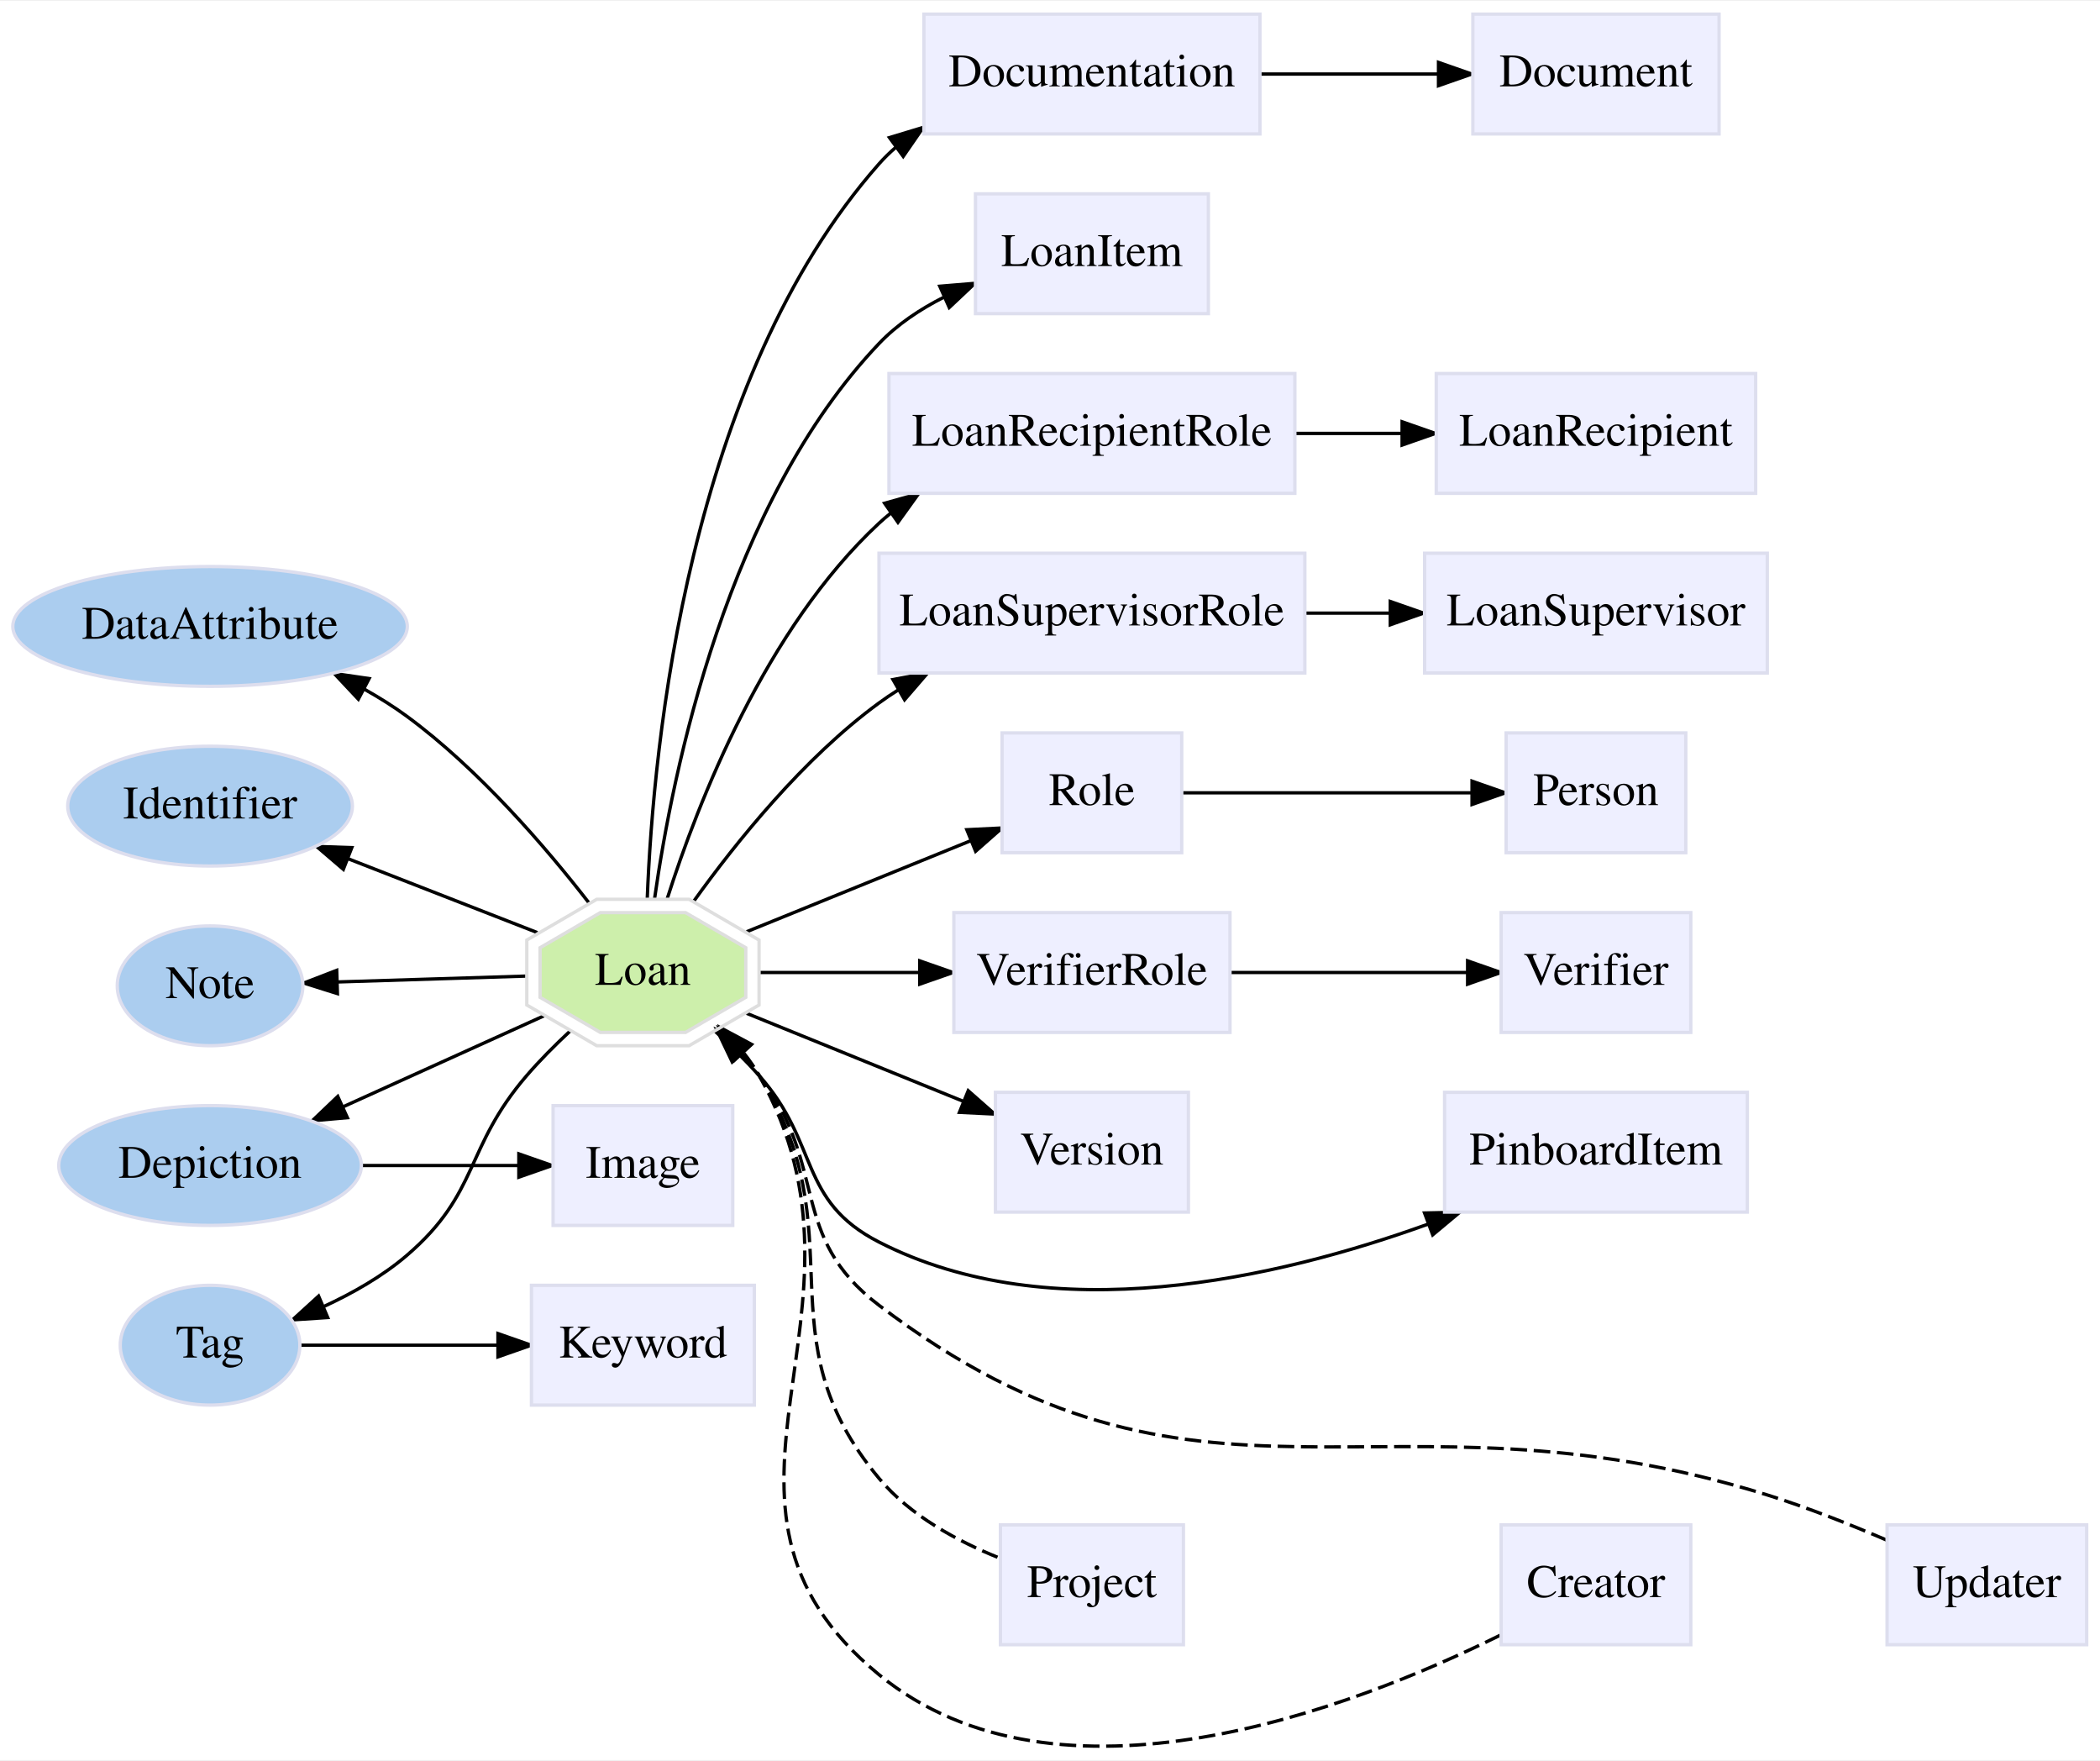
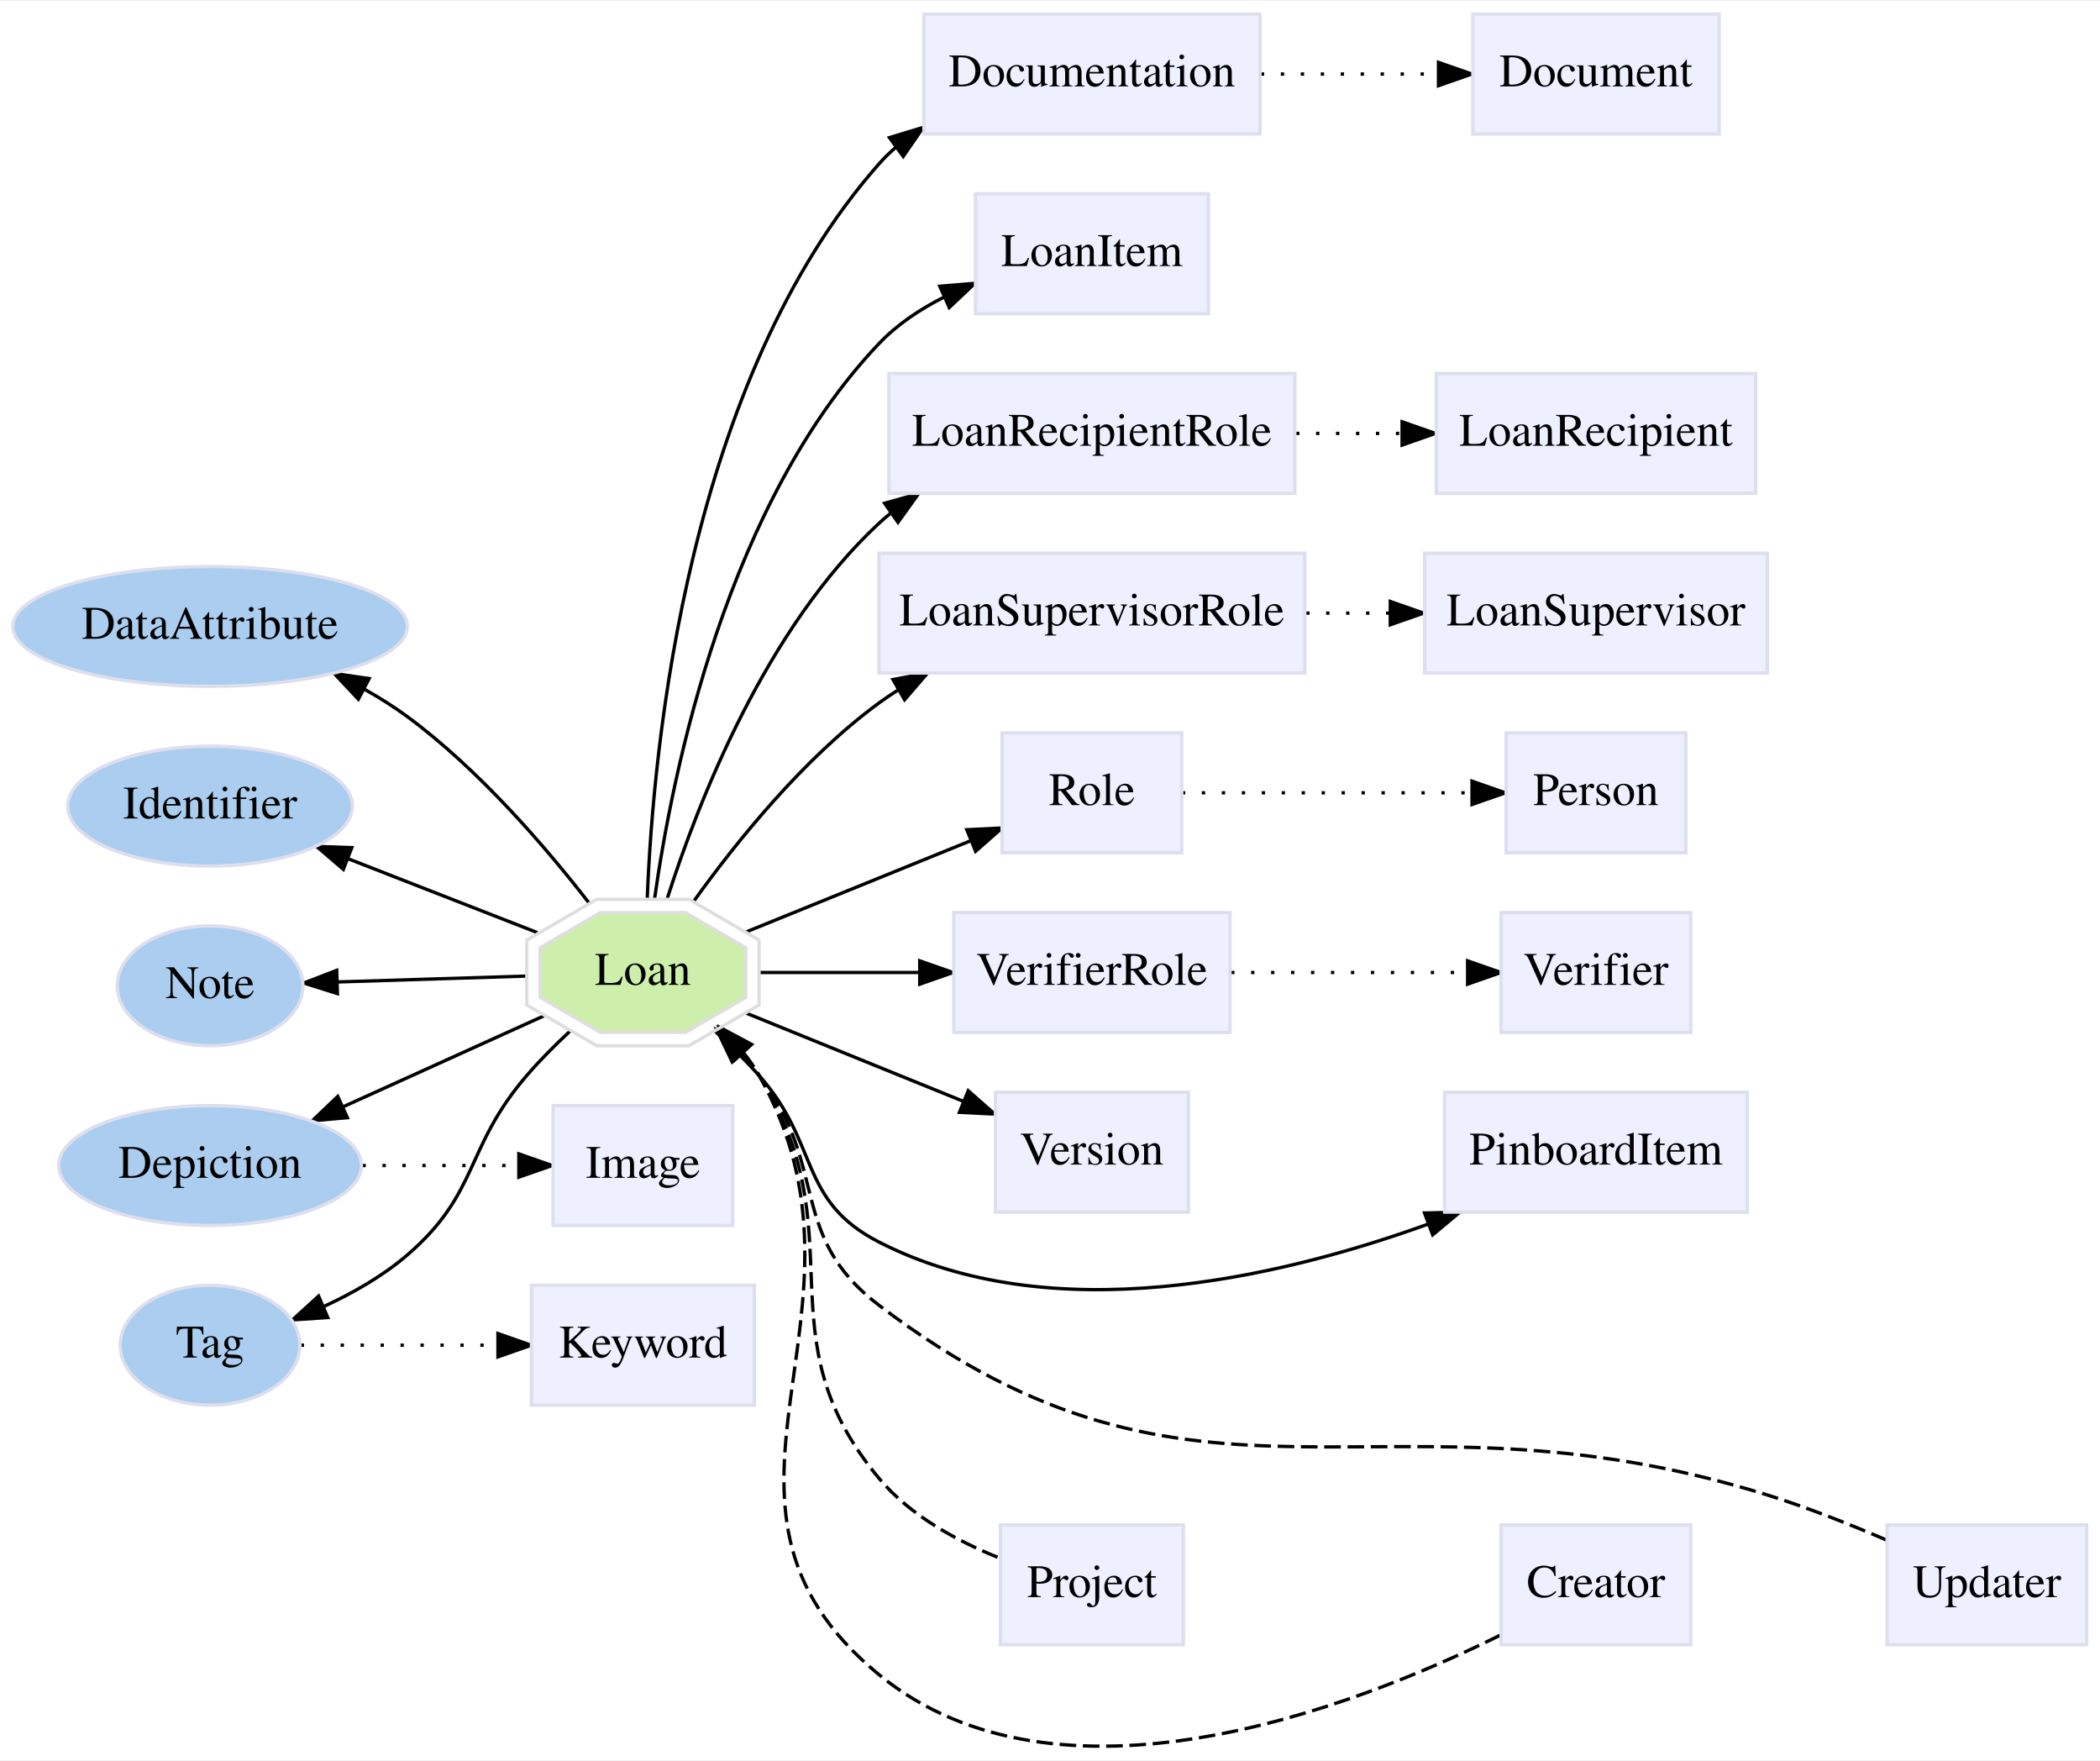
<svg xmlns="http://www.w3.org/2000/svg" xmlns:xlink="http://www.w3.org/1999/xlink" width="631pt" height="529pt" viewBox="0.00 0.00 631.20 528.67">
  <g id="graph0" class="graph" transform="scale(1 1) rotate(0) translate(4 524.67)">
    <polygon fill="white" stroke="transparent" points="-4,4 -4,-524.67 627.2,-524.67 627.2,4 -4,4" />
    <g id="edge6" class="edge">
-       <path fill="none" stroke="black" d="M104.95,-174.67C120.27,-174.67 137.22,-174.67 151.81,-174.67" />
+       <path fill="none" stroke="black" stroke-dasharray="1,5" d="M104.95,-174.67C120.27,-174.67 137.22,-174.67 151.81,-174.67" />
      <polygon fill="black" stroke="black" points="151.95,-178.17 161.95,-174.67 151.95,-171.17 151.95,-178.17" />
    </g>
    <g id="edge7" class="edge">
-       <path fill="none" stroke="black" d="M86.38,-120.67C103.38,-120.67 125.92,-120.67 145.47,-120.67" />
+       <path fill="none" stroke="black" stroke-dasharray="1,5" d="M86.38,-120.67C103.38,-120.67 125.92,-120.67 145.47,-120.67" />
      <polygon fill="black" stroke="black" points="145.67,-124.17 155.67,-120.67 145.67,-117.17 145.67,-124.17" />
    </g>
    <g id="edge1" class="edge">
      <path fill="none" stroke="black" d="M173.16,-253.42C160.11,-270.26 139.97,-293.72 118.29,-309.67 114.35,-312.56 110.05,-315.26 105.63,-317.74" />
      <polygon fill="black" stroke="black" points="103.71,-314.8 96.46,-322.53 106.95,-321 103.71,-314.8" />
    </g>
    <g id="edge2" class="edge">
      <path fill="none" stroke="black" d="M159.58,-219.69C141.74,-211.61 118.57,-201.12 99.09,-192.3" />
      <polygon fill="black" stroke="black" points="100.41,-189.05 89.86,-188.12 97.52,-195.43 100.41,-189.05" />
    </g>
    <g id="edge5" class="edge">
      <path fill="none" stroke="black" d="M157.52,-244.66C140.42,-251.33 118.92,-259.72 100.48,-266.92" />
      <polygon fill="black" stroke="black" points="99.2,-263.67 91.15,-270.56 101.74,-270.19 99.2,-263.67" />
    </g>
    <g id="edge17" class="edge">
      <path fill="none" stroke="black" d="M167.35,-215.07C162.84,-210.87 158.24,-206.27 154.29,-201.67 135.5,-179.78 140.19,-166.44 118.29,-147.67 110.97,-141.39 101.94,-136.27 93.2,-132.24" />
      <polygon fill="black" stroke="black" points="94.5,-128.99 83.93,-128.29 91.76,-135.43 94.5,-128.99" />
    </g>
    <g id="edge13" class="edge">
      <path fill="none" stroke="black" d="M154.26,-231.6C136.76,-231.06 115.39,-230.39 97.43,-229.83" />
      <polygon fill="black" stroke="black" points="97.42,-226.33 87.31,-229.51 97.2,-233.32 97.42,-226.33" />
    </g>
    <g id="edge3" class="edge">
      <path fill="none" stroke="black" d="M190.54,-254.75C192.34,-301.32 202.82,-410.66 260.2,-475.67 261.73,-477.41 263.4,-479.04 265.17,-480.57" />
      <polygon fill="black" stroke="black" points="263.35,-483.57 273.5,-486.64 267.48,-477.92 263.35,-483.57" />
    </g>
    <g id="edge8" class="edge">
      <path fill="none" stroke="black" d="M192.75,-254.88C198.22,-293.57 214.63,-373.74 260.2,-421.67 265.67,-427.43 272.58,-432.02 279.8,-435.66" />
      <polygon fill="black" stroke="black" points="278.47,-438.9 289.03,-439.78 281.32,-432.51 278.47,-438.9" />
    </g>
    <g id="edge9" class="edge">
      <path fill="none" stroke="black" d="M196.5,-254.71C205.86,-284.09 226.17,-336.04 260.2,-367.67 261.31,-368.7 262.48,-369.71 263.68,-370.67" />
      <polygon fill="black" stroke="black" points="261.89,-373.69 272.09,-376.55 265.9,-367.95 261.89,-373.69" />
    </g>
    <g id="edge11" class="edge">
      <path fill="none" stroke="black" d="M204.47,-254.01C217.28,-271.89 237.55,-297.1 260.2,-313.67 262.03,-315.01 263.94,-316.3 265.91,-317.54" />
      <polygon fill="black" stroke="black" points="264.4,-320.71 274.81,-322.67 267.89,-314.64 264.4,-320.71" />
    </g>
    <g id="edge16" class="edge">
      <path fill="none" stroke="black" d="M220.41,-244.92C240.39,-253.03 266.67,-263.71 287.66,-272.23" />
      <polygon fill="black" stroke="black" points="286.6,-275.58 297.18,-276.1 289.24,-269.1 286.6,-275.58" />
    </g>
    <g id="edge15" class="edge">
      <path fill="none" stroke="black" d="M211.01,-214.96C215.53,-210.77 220.16,-206.2 224.2,-201.67 242.41,-181.21 235.83,-164.15 260.2,-151.67 312.02,-125.12 379.79,-140.66 425.16,-157.03" />
      <polygon fill="black" stroke="black" points="424.18,-160.4 434.77,-160.63 426.63,-153.84 424.18,-160.4" />
    </g>
    <g id="edge18" class="edge">
      <path fill="none" stroke="black" d="M224.48,-232.67C239,-232.67 256.22,-232.67 272.18,-232.67" />
      <polygon fill="black" stroke="black" points="272.45,-236.17 282.45,-232.67 272.45,-229.17 272.45,-236.17" />
    </g>
    <g id="edge20" class="edge">
      <path fill="none" stroke="black" d="M220.41,-220.41C239.73,-212.57 264.94,-202.33 285.56,-193.95" />
      <polygon fill="black" stroke="black" points="287.02,-197.14 294.97,-190.13 284.38,-190.65 287.02,-197.14" />
    </g>
    <g id="edge21" class="edge">
      <path fill="none" stroke="black" stroke-dasharray="5,2" d="M219.66,-208.35C221.35,-206.21 222.89,-203.98 224.2,-201.67 264.32,-130.63 197.1,-73.39 260.2,-21.67 314.04,22.48 402.48,-11.53 447.1,-33.61" />
      <polygon fill="black" stroke="black" points="216.75,-206.34 212.57,-216.07 221.91,-211.07 216.75,-206.34" />
    </g>
    <g id="edge22" class="edge">
      <path fill="none" stroke="black" stroke-dasharray="5,2" d="M219.43,-208.21C221.17,-206.1 222.79,-203.91 224.2,-201.67 254,-154.13 224.27,-123.76 260.2,-80.67 269.55,-69.45 283.82,-61.75 296.41,-56.72" />
      <polygon fill="black" stroke="black" points="216.52,-206.18 212.22,-215.86 221.62,-210.98 216.52,-206.18" />
    </g>
    <g id="edge23" class="edge">
      <path fill="none" stroke="black" stroke-dasharray="5,2" d="M218.95,-207.88C220.81,-205.85 222.58,-203.77 224.2,-201.67 245.29,-174.25 232.66,-153.6 260.2,-132.67 356.79,-59.22 411.35,-111.76 527.2,-75.67 539.21,-71.92 552.08,-66.82 563.17,-62.06" />
      <polygon fill="black" stroke="black" points="216.07,-205.81 211.51,-215.37 221.04,-210.74 216.07,-205.81" />
    </g>
    <g id="edge4" class="edge">
-       <path fill="none" stroke="black" d="M374.98,-502.67C392.14,-502.67 411.29,-502.67 428.18,-502.67" />
+       <path fill="none" stroke="black" stroke-dasharray="1,5" d="M374.98,-502.67C392.14,-502.67 411.29,-502.67 428.18,-502.67" />
      <polygon fill="black" stroke="black" points="428.37,-506.17 438.37,-502.67 428.37,-499.17 428.37,-506.17" />
    </g>
    <g id="edge10" class="edge">
-       <path fill="none" stroke="black" d="M385.57,-394.67C396.03,-394.67 406.87,-394.67 417.24,-394.67" />
+       <path fill="none" stroke="black" stroke-dasharray="1,5" d="M385.57,-394.67C396.03,-394.67 406.87,-394.67 417.24,-394.67" />
      <polygon fill="black" stroke="black" points="417.43,-398.17 427.43,-394.67 417.43,-391.17 417.43,-398.17" />
    </g>
    <g id="edge12" class="edge">
-       <path fill="none" stroke="black" d="M388.6,-340.67C396.97,-340.67 405.54,-340.67 413.87,-340.67" />
+       <path fill="none" stroke="black" stroke-dasharray="1,5" d="M388.6,-340.67C396.97,-340.67 405.54,-340.67 413.87,-340.67" />
      <polygon fill="black" stroke="black" points="413.88,-344.17 423.88,-340.67 413.88,-337.17 413.88,-344.17" />
    </g>
    <g id="edge14" class="edge">
-       <path fill="none" stroke="black" d="M351.24,-286.67C375.31,-286.67 411.33,-286.67 438.26,-286.67" />
+       <path fill="none" stroke="black" stroke-dasharray="1,5" d="M351.24,-286.67C375.31,-286.67 411.33,-286.67 438.26,-286.67" />
      <polygon fill="black" stroke="black" points="438.45,-290.17 448.45,-286.67 438.45,-283.17 438.45,-290.17" />
    </g>
    <g id="edge19" class="edge">
-       <path fill="none" stroke="black" d="M366.05,-232.67C388.19,-232.67 415.36,-232.67 437,-232.67" />
+       <path fill="none" stroke="black" stroke-dasharray="1,5" d="M366.05,-232.67C388.19,-232.67 415.36,-232.67 437,-232.67" />
      <polygon fill="black" stroke="black" points="437.12,-236.17 447.12,-232.67 437.12,-229.17 437.12,-236.17" />
    </g>
    <g id="node1" class="node">
      <g id="a_node1">
        <a xlink:href="/develop/Data/models.html#data-attribute" xlink:title="DataAttribute" target="_top">
          <ellipse fill="#abcdef" stroke="#dddeee" cx="59.14" cy="-336.67" rx="59.29" ry="18" />
          <text text-anchor="middle" x="59.14" y="-332.97" font-family="Times,serif" font-size="14.00">DataAttribute</text>
        </a>
      </g>
    </g>
    <g id="node2" class="node">
      <g id="a_node2">
        <a xlink:href="/develop/Data/models.html#depiction" xlink:title="Depiction" target="_top">
          <ellipse fill="#abcdef" stroke="#dddeee" cx="59.14" cy="-174.67" rx="45.49" ry="18" />
          <text text-anchor="middle" x="59.14" y="-170.97" font-family="Times,serif" font-size="14.00">Depiction</text>
        </a>
      </g>
    </g>
    <g id="node3" class="node">
      <g id="a_node3">
        <a xlink:href="/develop/Data/models.html#identifier" xlink:title="Identifier" target="_top">
          <ellipse fill="#abcdef" stroke="#dddeee" cx="59.14" cy="-282.67" rx="42.79" ry="18" />
          <text text-anchor="middle" x="59.14" y="-278.97" font-family="Times,serif" font-size="14.00">Identifier</text>
        </a>
      </g>
    </g>
    <g id="node4" class="node">
      <g id="a_node4">
        <a xlink:href="/develop/Data/models.html#tag" xlink:title="Tag" target="_top">
          <ellipse fill="#abcdef" stroke="#dddeee" cx="59.14" cy="-120.67" rx="27" ry="18" />
          <text text-anchor="middle" x="59.14" y="-116.97" font-family="Times,serif" font-size="14.00">Tag</text>
        </a>
      </g>
    </g>
    <g id="node5" class="node">
      <g id="a_node5">
        <a xlink:href="/develop/Data/models.html#note" xlink:title="Note" target="_top">
          <ellipse fill="#abcdef" stroke="#dddeee" cx="59.14" cy="-228.67" rx="27.9" ry="18" />
          <text text-anchor="middle" x="59.14" y="-224.97" font-family="Times,serif" font-size="14.00">Note</text>
        </a>
      </g>
    </g>
    <g id="node6" class="node">
      <g id="a_node6">
        <a xlink:href="/develop/Data/models.html#loan" xlink:title="Loan" target="_top">
          <polygon fill="#cdefab" stroke="#dedede" points="220.16,-225.21 220.16,-240.12 202.05,-250.67 176.44,-250.67 158.33,-240.12 158.33,-225.21 176.44,-214.67 202.05,-214.67 220.16,-225.21" />
          <polygon fill="none" stroke="#dedede" points="224.15,-222.91 224.15,-242.42 203.12,-254.67 175.36,-254.67 154.34,-242.42 154.34,-222.91 175.36,-210.67 203.12,-210.67 224.15,-222.91" />
          <text text-anchor="middle" x="189.24" y="-228.97" font-family="Times,serif" font-size="14.00">Loan</text>
        </a>
      </g>
    </g>
    <g id="node7" class="node">
      <g id="a_node7">
        <a xlink:href="/develop/Data/models.html#documentation" xlink:title="Documentation" target="_top">
          <polygon fill="#eeefff" stroke="#dddeee" points="374.7,-520.67 273.7,-520.67 273.7,-484.67 374.7,-484.67 374.7,-520.67" />
          <text text-anchor="middle" x="324.2" y="-498.97" font-family="Times,serif" font-size="14.00">Documentation</text>
        </a>
      </g>
    </g>
    <g id="node8" class="node">
      <g id="a_node8">
        <a xlink:href="/develop/Data/models.html#document" xlink:title="Document" target="_top">
          <polygon fill="#eeefff" stroke="#dddeee" points="512.7,-520.67 438.7,-520.67 438.7,-484.67 512.7,-484.67 512.7,-520.67" />
          <text text-anchor="middle" x="475.7" y="-498.97" font-family="Times,serif" font-size="14.00">Document</text>
        </a>
      </g>
    </g>
    <g id="node9" class="node">
      <g id="a_node9">
        <a xlink:href="/develop/Data/models.html#image" xlink:title="Image" target="_top">
          <polygon fill="#eeefff" stroke="#dddeee" points="216.24,-192.67 162.24,-192.67 162.24,-156.67 216.24,-156.67 216.24,-192.67" />
          <text text-anchor="middle" x="189.24" y="-170.97" font-family="Times,serif" font-size="14.00">Image</text>
        </a>
      </g>
    </g>
    <g id="node10" class="node">
      <g id="a_node10">
        <a xlink:href="/develop/Data/models.html#keyword" xlink:title="Keyword" target="_top">
          <polygon fill="#eeefff" stroke="#dddeee" points="222.74,-138.67 155.74,-138.67 155.74,-102.67 222.74,-102.67 222.74,-138.67" />
          <text text-anchor="middle" x="189.24" y="-116.97" font-family="Times,serif" font-size="14.00">Keyword</text>
        </a>
      </g>
    </g>
    <g id="node11" class="node">
      <g id="a_node11">
        <a xlink:href="/develop/Data/models.html#loan-item" xlink:title="LoanItem" target="_top">
          <polygon fill="#eeefff" stroke="#dddeee" points="359.2,-466.67 289.2,-466.67 289.2,-430.67 359.2,-430.67 359.2,-466.67" />
          <text text-anchor="middle" x="324.2" y="-444.97" font-family="Times,serif" font-size="14.00">LoanItem</text>
        </a>
      </g>
    </g>
    <g id="node12" class="node">
      <g id="a_node12">
        <a xlink:href="/develop/Data/models.html#loan-recipient-role" xlink:title="LoanRecipientRole" target="_top">
          <polygon fill="#eeefff" stroke="#dddeee" points="385.2,-412.67 263.2,-412.67 263.2,-376.67 385.2,-376.67 385.2,-412.67" />
          <text text-anchor="middle" x="324.2" y="-390.97" font-family="Times,serif" font-size="14.00">LoanRecipientRole</text>
        </a>
      </g>
    </g>
    <g id="node13" class="node">
      <g id="a_node13">
        <a xlink:href="/develop/Data/models.html#loan-recipient" xlink:title="LoanRecipient" target="_top">
          <polygon fill="#eeefff" stroke="#dddeee" points="523.7,-412.67 427.7,-412.67 427.7,-376.67 523.7,-376.67 523.7,-412.67" />
          <text text-anchor="middle" x="475.7" y="-390.97" font-family="Times,serif" font-size="14.00">LoanRecipient</text>
        </a>
      </g>
    </g>
    <g id="node14" class="node">
      <g id="a_node14">
        <a xlink:href="/develop/Data/models.html#loan-supervisor-role" xlink:title="LoanSupervisorRole" target="_top">
          <polygon fill="#eeefff" stroke="#dddeee" points="388.2,-358.67 260.2,-358.67 260.2,-322.67 388.2,-322.67 388.2,-358.67" />
          <text text-anchor="middle" x="324.2" y="-336.97" font-family="Times,serif" font-size="14.00">LoanSupervisorRole</text>
        </a>
      </g>
    </g>
    <g id="node15" class="node">
      <g id="a_node15">
        <a xlink:href="/develop/Data/models.html#loan-supervisor" xlink:title="LoanSupervisor" target="_top">
          <polygon fill="#eeefff" stroke="#dddeee" points="527.2,-358.67 424.2,-358.67 424.2,-322.67 527.2,-322.67 527.2,-358.67" />
          <text text-anchor="middle" x="475.7" y="-336.97" font-family="Times,serif" font-size="14.00">LoanSupervisor</text>
        </a>
      </g>
    </g>
    <g id="node16" class="node">
      <g id="a_node16">
        <a xlink:href="/develop/Data/models.html#role" xlink:title="Role" target="_top">
          <polygon fill="#eeefff" stroke="#dddeee" points="351.2,-304.67 297.2,-304.67 297.2,-268.67 351.2,-268.67 351.2,-304.67" />
          <text text-anchor="middle" x="324.2" y="-282.97" font-family="Times,serif" font-size="14.00">Role</text>
        </a>
      </g>
    </g>
    <g id="node17" class="node">
      <g id="a_node17">
        <a xlink:href="/develop/Data/models.html#person" xlink:title="Person" target="_top">
          <polygon fill="#eeefff" stroke="#dddeee" points="502.7,-304.67 448.7,-304.67 448.7,-268.67 502.7,-268.67 502.7,-304.67" />
          <text text-anchor="middle" x="475.7" y="-282.97" font-family="Times,serif" font-size="14.00">Person</text>
        </a>
      </g>
    </g>
    <g id="node18" class="node">
      <g id="a_node18">
        <a xlink:href="/develop/Data/models.html#pinboard-item" xlink:title="PinboardItem" target="_top">
          <polygon fill="#eeefff" stroke="#dddeee" points="521.2,-196.67 430.2,-196.67 430.2,-160.67 521.2,-160.67 521.2,-196.67" />
          <text text-anchor="middle" x="475.7" y="-174.97" font-family="Times,serif" font-size="14.00">PinboardItem</text>
        </a>
      </g>
    </g>
    <g id="node19" class="node">
      <g id="a_node19">
        <a xlink:href="/develop/Data/models.html#verifier-role" xlink:title="VerifierRole" target="_top">
          <polygon fill="#eeefff" stroke="#dddeee" points="365.7,-250.67 282.7,-250.67 282.7,-214.67 365.7,-214.67 365.7,-250.67" />
          <text text-anchor="middle" x="324.2" y="-228.97" font-family="Times,serif" font-size="14.00">VerifierRole</text>
        </a>
      </g>
    </g>
    <g id="node20" class="node">
      <g id="a_node20">
        <a xlink:href="/develop/Data/models.html#verifier" xlink:title="Verifier" target="_top">
          <polygon fill="#eeefff" stroke="#dddeee" points="504.2,-250.67 447.2,-250.67 447.2,-214.67 504.2,-214.67 504.2,-250.67" />
          <text text-anchor="middle" x="475.7" y="-228.97" font-family="Times,serif" font-size="14.00">Verifier</text>
        </a>
      </g>
    </g>
    <g id="node21" class="node">
      <g id="a_node21">
        <a xlink:href="/develop/Data/models.html#version" xlink:title="Version" target="_top">
          <polygon fill="#eeefff" stroke="#dddeee" points="353.2,-196.67 295.2,-196.67 295.2,-160.67 353.2,-160.67 353.2,-196.67" />
          <text text-anchor="middle" x="324.2" y="-174.97" font-family="Times,serif" font-size="14.00">Version</text>
        </a>
      </g>
    </g>
    <g id="node22" class="node">
      <g id="a_node22">
        <a xlink:href="/develop/Data/models.html#creator" xlink:title="Creator" target="_top">
          <polygon fill="#eeefff" stroke="#dddeee" points="504.2,-66.67 447.2,-66.67 447.2,-30.67 504.2,-30.67 504.2,-66.67" />
          <text text-anchor="middle" x="475.7" y="-44.97" font-family="Times,serif" font-size="14.00">Creator</text>
        </a>
      </g>
    </g>
    <g id="node23" class="node">
      <g id="a_node23">
        <a xlink:href="/develop/Data/models.html#project" xlink:title="Project" target="_top">
          <polygon fill="#eeefff" stroke="#dddeee" points="351.7,-66.67 296.7,-66.67 296.7,-30.67 351.7,-30.67 351.7,-66.67" />
          <text text-anchor="middle" x="324.2" y="-44.97" font-family="Times,serif" font-size="14.00">Project</text>
        </a>
      </g>
    </g>
    <g id="node24" class="node">
      <g id="a_node24">
        <a xlink:href="/develop/Data/models.html#updater" xlink:title="Updater" target="_top">
          <polygon fill="#eeefff" stroke="#dddeee" points="623.2,-66.67 563.2,-66.67 563.2,-30.67 623.2,-30.67 623.2,-66.67" />
          <text text-anchor="middle" x="593.2" y="-44.97" font-family="Times,serif" font-size="14.00">Updater</text>
        </a>
      </g>
    </g>
  </g>
</svg>
